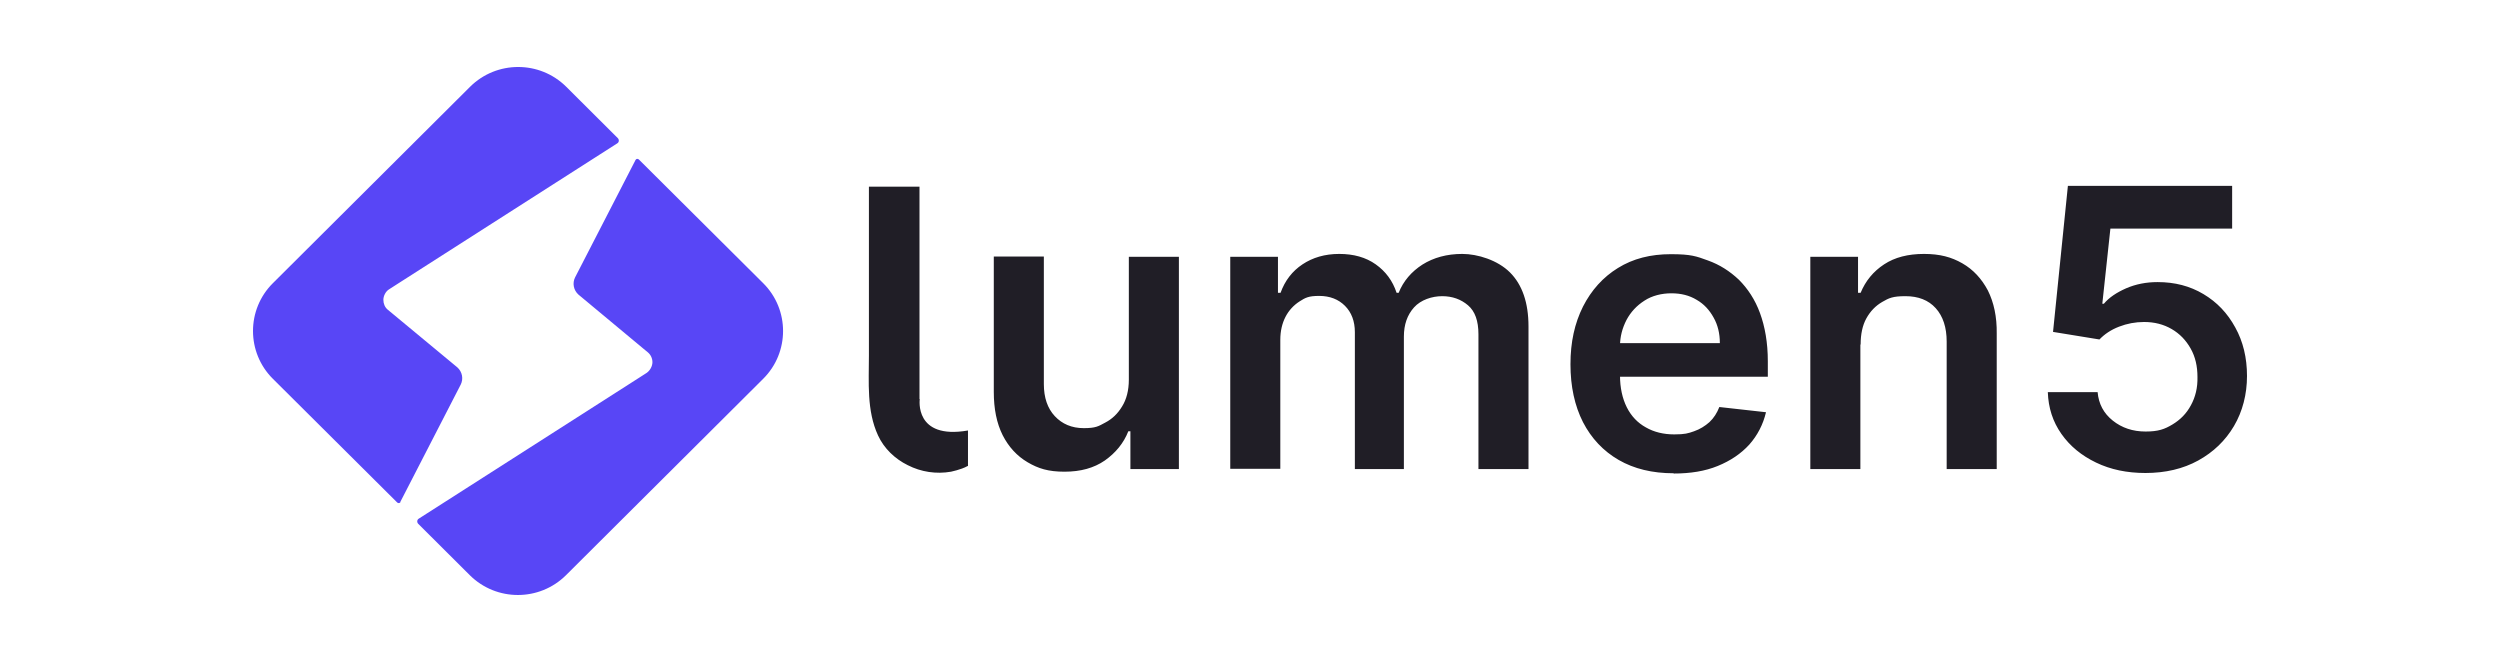
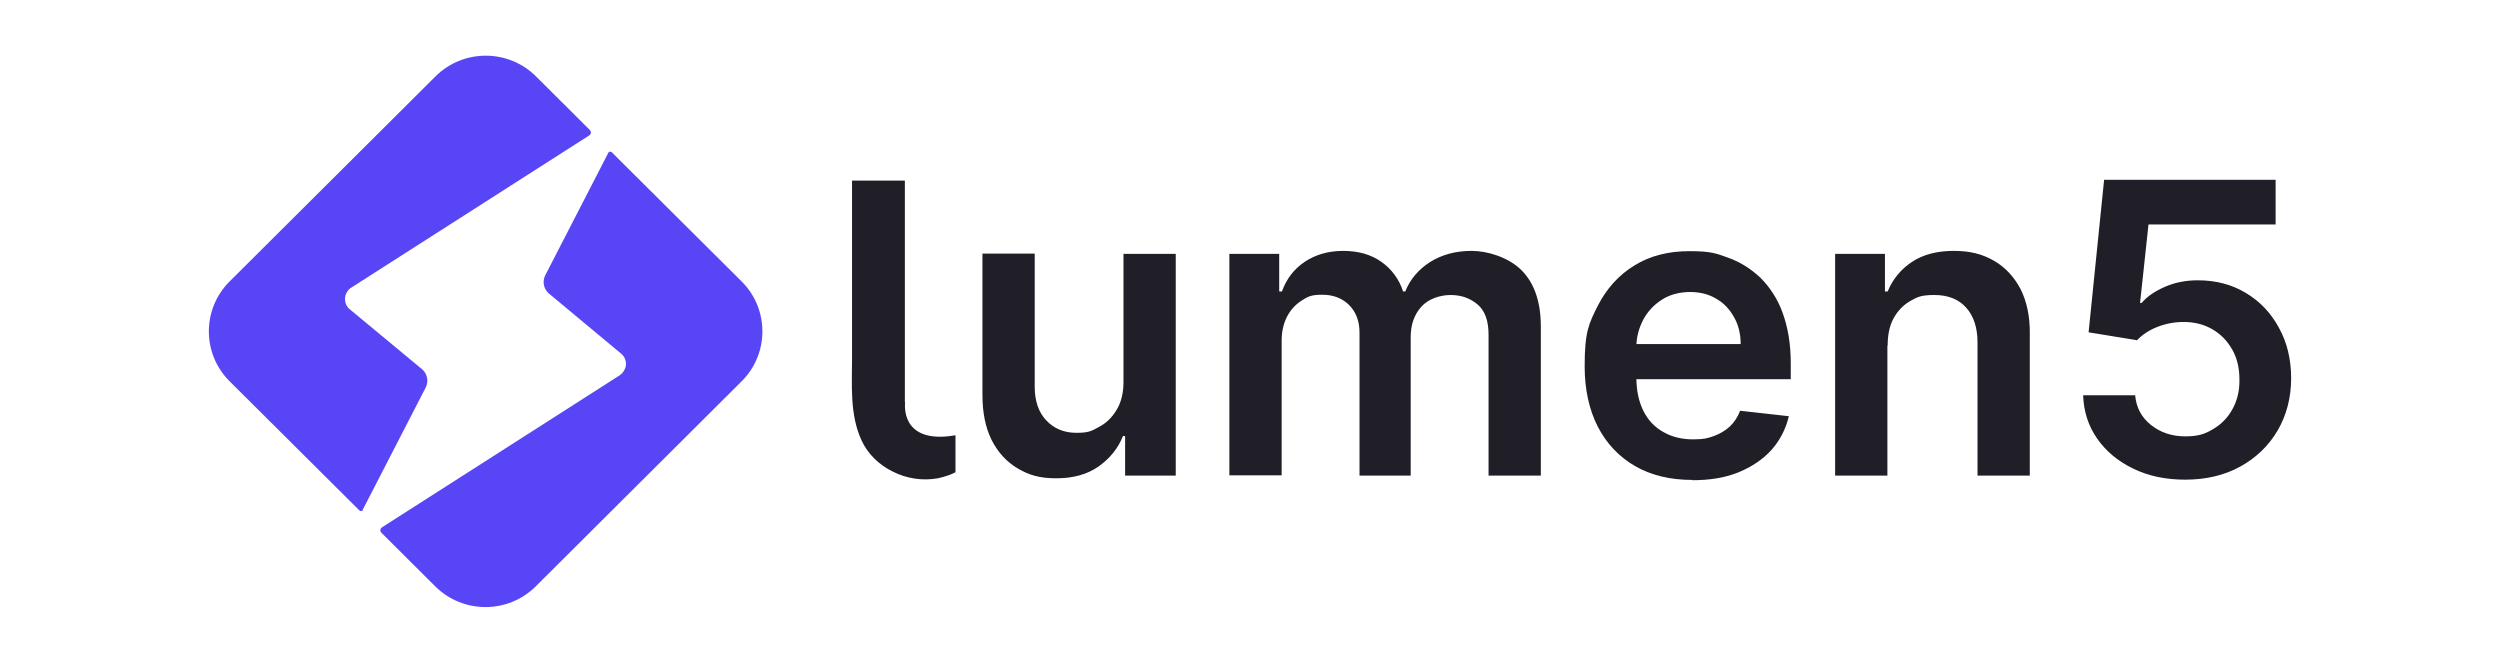
- <svg xmlns="http://www.w3.org/2000/svg" fill="none" version="1.1" viewBox="0 0 1250 330.993">
-   <path fill="#5846f6" d="m73.649 217.478 30.215-58.681c1.432-2.868.781-6.389-1.693-8.606L70.393 123.85l-2.996-2.478c-1.432-1.174-2.214-2.999-2.214-4.955s1.173-4.304 2.996-5.347l5.08-3.26 108.877-69.635c.912-.521 1.042-1.825.26-2.608L156.61 9.878c-13.285-13.17-34.774-13.17-48.058 0L9.963 108.071c-13.284 13.171-13.284 34.687 0 47.858l62.123 61.81c.521.522 1.433.391 1.693-.261zM255.069 108.071l-62.123-61.81c-.521-.522-1.433-.391-1.693.26l-30.215 58.682c-1.433 2.869-.782 6.389 1.693 8.606l32.429 26.993 2.214 1.826a6.453 6.453 0 0 1 2.344 4.955c0 1.956-1.172 4.173-2.865 5.347l-3.647 2.347-110.31 70.548c-.912.521-1.042 1.825-.26 2.608l25.786 25.689c13.284 13.171 34.773 13.171 48.057 0l98.59-98.193c13.284-13.17 13.284-34.687 0-47.858z" transform="translate(126.5 33.496)" />
-   <path fill="#201e26" d="M437.919 156.45V94.9h25.028v106.147h-24.246v-18.908h-1.043c-2.346 5.998-6.387 10.823-11.731 14.605-5.475 3.782-12.123 5.607-20.205 5.607-8.082 0-13.035-1.565-18.38-4.694-5.344-3.13-9.515-7.694-12.514-13.562-2.998-5.999-4.432-13.171-4.432-21.647V94.769h25.028v63.767c0 6.781 1.825 12.127 5.475 16.039 3.65 3.913 8.473 5.999 14.469 5.999 5.996 0 7.3-.913 10.689-2.738 3.519-1.826 6.257-4.434 8.473-8.085 2.216-3.521 3.389-8.085 3.389-13.432zM488.626 201.048V94.9h23.854v17.996h1.304c2.216-6.129 5.866-10.824 10.95-14.214 5.083-3.39 11.21-5.216 18.379-5.216 7.17 0 13.296 1.695 18.25 5.216 4.953 3.521 8.472 8.215 10.428 14.214h1.043c2.346-5.869 6.387-10.563 11.862-14.084 5.605-3.52 12.253-5.346 19.944-5.346 7.69 0 17.728 3.13 23.854 9.258 6.127 6.129 9.255 15.127 9.255 26.993v71.331h-25.028V133.63c0-6.651-1.694-11.476-5.214-14.475-3.519-2.999-7.821-4.564-12.905-4.564-5.083 0-10.689 1.825-14.078 5.607-3.389 3.782-5.083 8.607-5.083 14.605v66.245h-24.507v-68.462c0-5.477-1.694-9.91-4.953-13.17-3.259-3.26-7.56-4.956-12.905-4.956-5.344 0-6.909.913-9.776 2.739a20.086 20.086 0 0 0-7.039 7.694c-1.695 3.26-2.607 7.172-2.607 11.475v64.549h-25.028zM710.355 203.134c-10.689 0-19.814-2.216-27.504-6.65-7.691-4.434-13.687-10.824-17.859-18.908-4.171-8.216-6.257-17.866-6.257-28.95s2.086-20.473 6.257-28.819c4.172-8.215 10.037-14.735 17.468-19.299 7.56-4.695 16.294-6.912 26.461-6.912 10.167 0 12.775 1.044 18.51 3.13 5.866 2.087 10.95 5.347 15.512 9.65 4.432 4.434 8.082 9.91 10.559 16.691 2.476 6.781 3.91 14.736 3.91 24.125v7.694h-87.075v-16.822h63.09c0-4.825-1.043-9.129-3.128-12.78-2.086-3.781-4.823-6.781-8.473-8.867-3.65-2.217-7.821-3.26-12.644-3.26s-9.646 1.173-13.427 3.651c-3.91 2.478-6.908 5.738-8.994 9.65-2.086 4.042-3.259 8.346-3.259 13.04v14.736c0 6.128 1.174 11.475 3.39 15.909 2.216 4.433 5.474 7.824 9.515 10.041 4.041 2.347 8.864 3.52 14.209 3.52 5.344 0 6.908-.521 9.906-1.564 2.999-1.044 5.475-2.608 7.691-4.564 2.216-2.087 3.78-4.565 4.954-7.564l23.333 2.608c-1.434 6.129-4.302 11.606-8.343 16.17-4.171 4.564-9.385 8.085-15.773 10.693-6.387 2.608-13.686 3.782-22.029 3.782zM803.688 138.846v62.202H778.66V94.9h23.855v17.996h1.303c2.477-5.999 6.387-10.693 11.732-14.214 5.344-3.521 11.992-5.216 19.944-5.216 7.951 0 13.687 1.564 19.162 4.694 5.474 3.13 9.646 7.694 12.774 13.562 2.998 5.998 4.562 13.171 4.432 21.647v67.679h-25.027v-63.767c0-7.042-1.825-12.649-5.475-16.692-3.65-4.042-8.734-5.998-15.121-5.998-6.387 0-8.212.913-11.601 2.869-3.39 1.956-5.997 4.694-7.952 8.215s-2.868 7.954-2.868 13.04zM946.293 203.004c-9.255 0-17.467-1.695-24.767-5.216-7.299-3.521-13.035-8.216-17.337-14.345-4.301-6.128-6.517-13.04-6.778-20.864h24.897c.522 5.868 2.998 10.563 7.561 14.214 4.562 3.651 10.037 5.477 16.424 5.477 6.388 0 9.516-1.174 13.426-3.521 3.911-2.347 7.039-5.477 9.255-9.65 2.216-4.042 3.39-8.737 3.259-14.083 0-5.347-1.043-10.041-3.389-14.214s-5.475-7.433-9.516-9.78c-4.04-2.348-8.603-3.521-13.817-3.521-4.302 0-8.473.782-12.514 2.347-4.041 1.565-7.3 3.782-9.776 6.39l-23.203-3.782 7.43-73.025h82.122v21.386h-60.874l-4.041 37.556h.782c2.607-3.13 6.387-5.608 11.08-7.694 4.823-2.087 10.037-3.13 15.772-3.13 8.604 0 16.164 1.956 22.942 5.999 6.779 4.042 11.993 9.519 15.903 16.691 3.911 7.042 5.866 15.127 5.866 24.255 0 9.128-2.216 17.735-6.517 25.037-4.302 7.303-10.298 13.041-17.859 17.213-7.56 4.173-16.424 6.26-26.461 6.26zM333.246 165.969V59.822h-25.289v84.501c0 13.301-1.173 27.515 4.563 39.903 2.998 6.52 8.473 11.736 14.86 14.866a34.437 34.437 0 0 0 21.638 3.26 43.113 43.113 0 0 0 5.475-1.565c1.825-.652 1.434-.652 2.086-.913.652-.261.651-.391.912-.391v-17.735c-26.983 4.695-24.115-15.648-24.115-15.648z" transform="translate(126.5 33.496)" />
+ <svg xmlns="http://www.w3.org/2000/svg" width="250" height="66.2" fill="none" viewBox="0 0 300 79.44">
+   <path fill="#5846f6" d="m43.521 61.187 7.573-14.707a1.81 1.81 0 0 0-.425-2.157l-7.964-6.601-.75-.621c-.36-.295-.556-.752-.556-1.242s.294-1.079.751-1.34l1.273-.817 27.288-17.453c.228-.13.26-.457.065-.653l-6.463-6.439c-3.33-3.3-8.715-3.3-12.044 0l-24.71 24.61c-3.329 3.301-3.329 8.693 0 11.994l15.57 15.492c.13.13.36.098.425-.066zm45.469-27.42L73.42 18.276c-.13-.131-.36-.098-.424.065l-7.573 14.707a1.81 1.81 0 0 0 .424 2.157l8.128 6.765.555.458a1.62 1.62 0 0 1 .587 1.242c0 .49-.293 1.046-.718 1.34l-.914.588L45.84 63.279c-.229.13-.262.458-.066.654l6.463 6.438c3.33 3.301 8.715 3.301 12.044 0l24.71-24.61c3.329-3.3 3.329-8.693 0-11.994" />
+   <path fill="#201e26" d="M134.817 45.892V30.466h6.272v26.603h-6.076V52.33h-.262c-.588 1.504-1.6 2.713-2.94 3.66-1.372.949-3.038 1.406-5.064 1.406-2.025 0-3.267-.392-4.606-1.176-1.34-.785-2.385-1.929-3.136-3.4-.752-1.503-1.111-3.3-1.111-5.425V30.433h6.272v15.982q0 2.55 1.373 4.02c.914.98 2.123 1.503 3.626 1.503s1.83-.229 2.679-.686c.882-.458 1.568-1.111 2.123-2.026.556-.883.85-2.027.85-3.367zm12.708 11.177V30.466h5.979v4.51h.327c.555-1.536 1.47-2.713 2.744-3.562 1.274-.85 2.81-1.307 4.606-1.307 1.797 0 3.333.424 4.574 1.307a6.87 6.87 0 0 1 2.614 3.562h.261c.588-1.47 1.6-2.647 2.973-3.53 1.405-.882 3.07-1.34 4.999-1.34 1.927 0 4.443.785 5.978 2.32 1.536 1.537 2.32 3.792 2.32 6.766v17.877h-6.273V40.173c0-1.667-.425-2.876-1.307-3.628s-1.96-1.144-3.234-1.144-2.68.457-3.529 1.405-1.274 2.157-1.274 3.66V57.07h-6.142V39.911c0-1.373-.424-2.484-1.241-3.3-.817-.818-1.895-1.243-3.234-1.243-1.34 0-1.732.229-2.45.687a5.03 5.03 0 0 0-1.765 1.928c-.424.817-.653 1.797-.653 2.876v16.178h-6.273zm55.571.523c-2.678 0-4.965-.555-6.893-1.666-1.927-1.112-3.43-2.713-4.476-4.74q-1.568-3.087-1.568-7.255c0-4.168.523-5.131 1.568-7.223 1.046-2.059 2.516-3.693 4.378-4.837 1.895-1.176 4.084-1.732 6.632-1.732s3.202.262 4.64.785c1.47.523 2.744 1.34 3.887 2.418a11.3 11.3 0 0 1 2.646 4.183c.62 1.7.98 3.694.98 6.047V45.5h-21.823v-4.216h15.812c0-1.21-.261-2.288-.784-3.203-.523-.948-1.209-1.7-2.124-2.222-.914-.556-1.96-.817-3.168-.817s-2.418.294-3.366.915a6.4 6.4 0 0 0-2.254 2.418c-.523 1.013-.817 2.092-.817 3.268v3.694c0 1.535.295 2.876.85 3.987.555 1.11 1.372 1.96 2.385 2.516 1.013.589 2.221.883 3.56.883 1.34 0 1.732-.131 2.484-.392a5.7 5.7 0 0 0 1.927-1.144c.556-.523.948-1.144 1.242-1.896l5.848.654a9.26 9.26 0 0 1-2.091 4.052c-1.046 1.144-2.352 2.027-3.953 2.68-1.601.654-3.43.948-5.522.948zm23.392-16.112v15.59h-6.272V30.465h5.978v4.51h.327a7.67 7.67 0 0 1 2.94-3.562c1.34-.883 3.006-1.307 4.999-1.307s3.43.392 4.802 1.176 2.418 1.928 3.202 3.399c.751 1.503 1.143 3.301 1.11 5.425V57.07h-6.272V41.088c0-1.765-.457-3.17-1.372-4.184-.915-1.013-2.19-1.503-3.79-1.503s-2.058.229-2.907.72c-.85.49-1.503 1.176-1.993 2.058s-.72 1.993-.72 3.268zm35.74 16.08c-2.319 0-4.377-.425-6.206-1.308-1.83-.882-3.267-2.059-4.346-3.595-1.078-1.536-1.633-3.268-1.698-5.229h6.24c.13 1.47.75 2.647 1.895 3.563q1.714 1.372 4.116 1.372c1.6 0 2.385-.294 3.365-.882s1.764-1.373 2.32-2.419c.555-1.013.849-2.19.816-3.53 0-1.34-.261-2.516-.85-3.562s-1.371-1.863-2.384-2.45c-1.013-.59-2.156-.883-3.463-.883a8.6 8.6 0 0 0-3.137.588c-1.012.392-1.83.948-2.45 1.601l-5.815-.948 1.862-18.302h20.582v5.36H257.82l-1.013 9.413h.196c.653-.785 1.6-1.406 2.777-1.928 1.208-.523 2.515-.785 3.953-.785 2.156 0 4.05.49 5.75 1.504 1.698 1.013 3.005 2.385 3.985 4.183q1.47 2.647 1.47 6.079c0 2.288-.555 4.445-1.633 6.275s-2.58 3.268-4.476 4.314-4.116 1.569-6.632 1.569zm-153.645-9.282V21.674h-6.338v21.179c0 3.333-.294 6.896 1.143 10 .752 1.635 2.124 2.942 3.725 3.726a8.63 8.63 0 0 0 5.423.817 11 11 0 0 0 1.372-.392c.457-.163.36-.163.523-.229.163-.065.163-.098.228-.098v-4.445c-6.762 1.177-6.043-3.921-6.043-3.921z" />
</svg>
